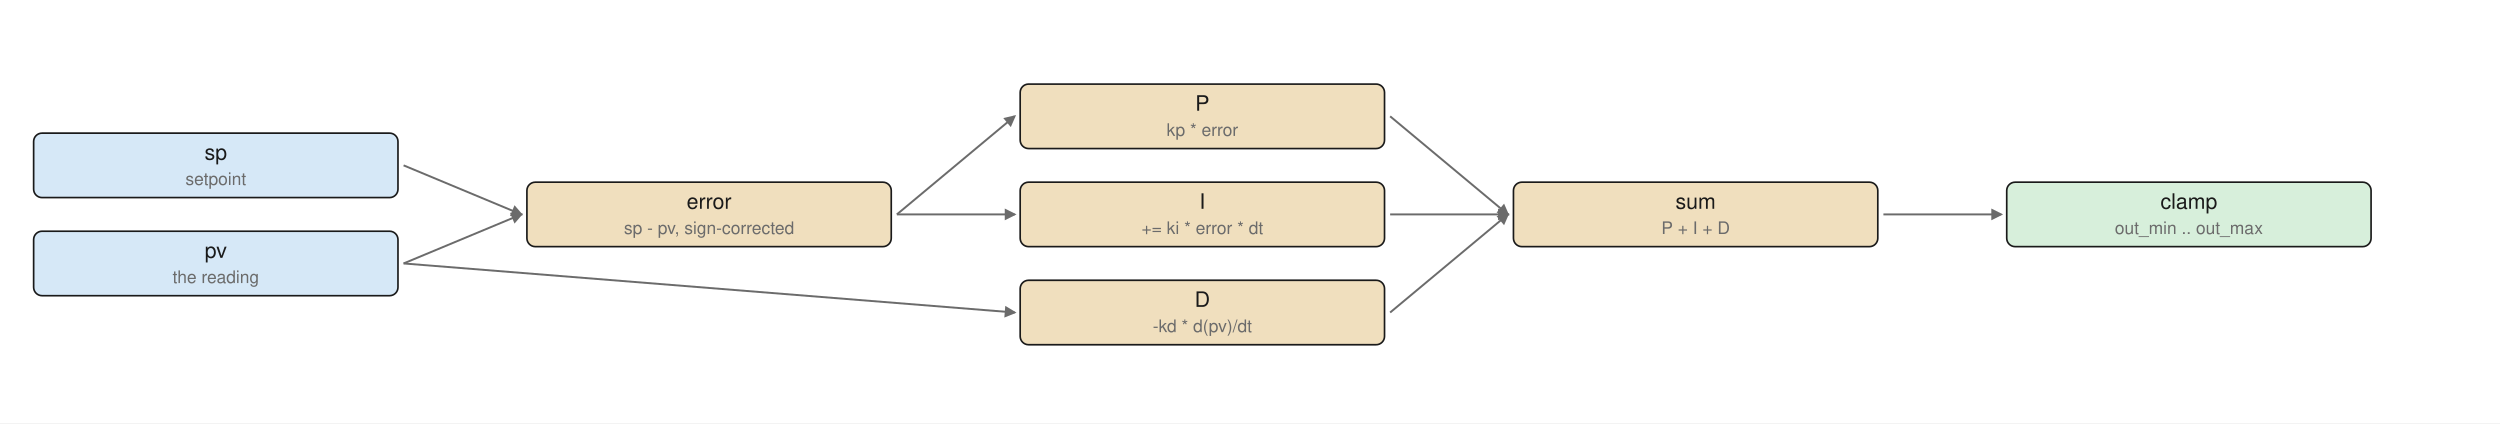
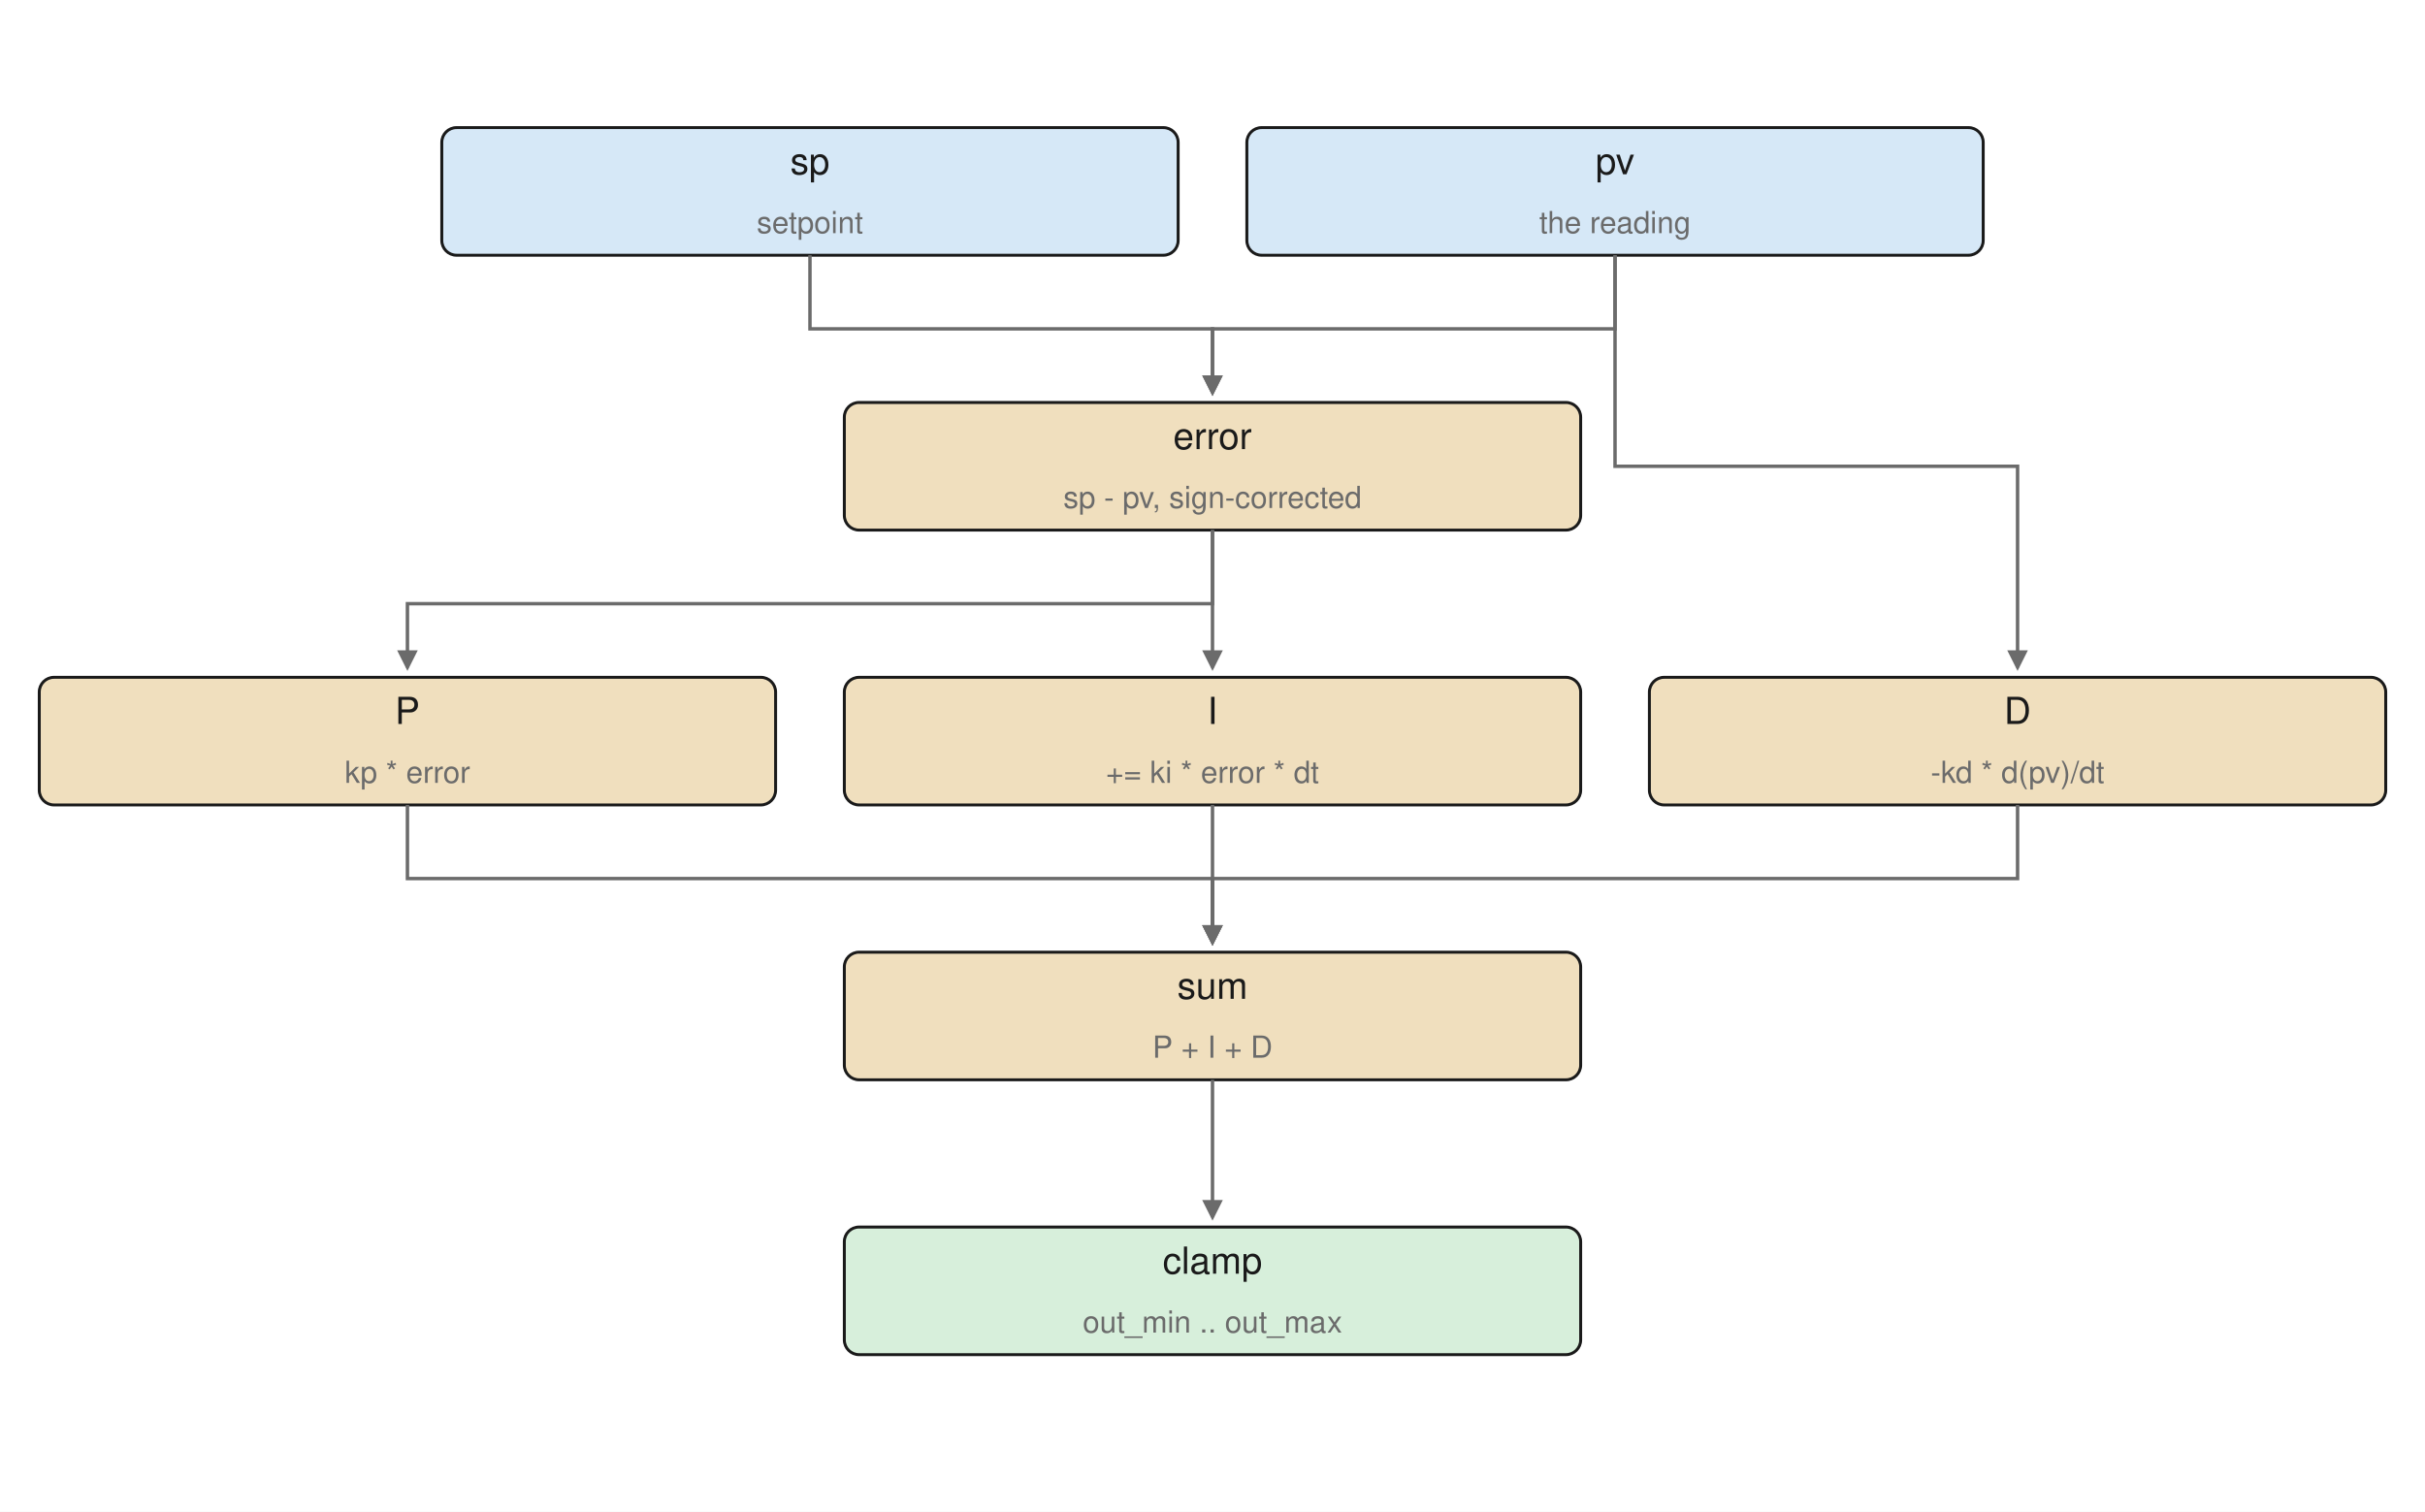
- <svg xmlns="http://www.w3.org/2000/svg" width="892" height="151" viewBox="0 0 892 151" style="max-width:100%;height:auto" content="&lt;mxfile host=&quot;app.diagrams.net&quot; type=&quot;device&quot;&gt;&lt;diagram id=&quot;block_Pid&quot; name=&quot;block_Pid&quot;&gt;&lt;mxGraphModel dx=&quot;892&quot; dy=&quot;151&quot; grid=&quot;0&quot; gridSize=&quot;10&quot; guides=&quot;1&quot; tooltips=&quot;1&quot; connect=&quot;1&quot; arrows=&quot;1&quot; fold=&quot;1&quot; page=&quot;1&quot; pageScale=&quot;1&quot; pageWidth=&quot;892&quot; pageHeight=&quot;151&quot; math=&quot;0&quot; shadow=&quot;0&quot;&gt;&lt;root&gt;&lt;mxCell id=&quot;0&quot;/&gt;&lt;mxCell id=&quot;1&quot; parent=&quot;0&quot;/&gt;&lt;mxCell id=&quot;n2&quot; value=&quot;sp&quot; style=&quot;rounded=1;fillColor=#d6e8f7;strokeColor=#1a1a1a;whiteSpace=wrap;html=1;fontSize=8&quot; vertex=&quot;1&quot; parent=&quot;1&quot;&gt;&lt;mxGeometry x=&quot;12&quot; y=&quot;47.5&quot; width=&quot;130&quot; height=&quot;23&quot; as=&quot;geometry&quot;/&gt;&lt;/mxCell&gt;&lt;mxCell id=&quot;n3&quot; value=&quot;pv&quot; style=&quot;rounded=1;fillColor=#d6e8f7;strokeColor=#1a1a1a;whiteSpace=wrap;html=1;fontSize=8&quot; vertex=&quot;1&quot; parent=&quot;1&quot;&gt;&lt;mxGeometry x=&quot;12&quot; y=&quot;82.5&quot; width=&quot;130&quot; height=&quot;23&quot; as=&quot;geometry&quot;/&gt;&lt;/mxCell&gt;&lt;mxCell id=&quot;n4&quot; value=&quot;error&quot; style=&quot;rounded=1;fillColor=#f0dfbe;strokeColor=#1a1a1a;whiteSpace=wrap;html=1;fontSize=8&quot; vertex=&quot;1&quot; parent=&quot;1&quot;&gt;&lt;mxGeometry x=&quot;188&quot; y=&quot;65.0&quot; width=&quot;130&quot; height=&quot;23&quot; as=&quot;geometry&quot;/&gt;&lt;/mxCell&gt;&lt;mxCell id=&quot;n5&quot; value=&quot;P&quot; style=&quot;rounded=1;fillColor=#f0dfbe;strokeColor=#1a1a1a;whiteSpace=wrap;html=1;fontSize=8&quot; vertex=&quot;1&quot; parent=&quot;1&quot;&gt;&lt;mxGeometry x=&quot;364&quot; y=&quot;30.0&quot; width=&quot;130&quot; height=&quot;23&quot; as=&quot;geometry&quot;/&gt;&lt;/mxCell&gt;&lt;mxCell id=&quot;n6&quot; value=&quot;I&quot; style=&quot;rounded=1;fillColor=#f0dfbe;strokeColor=#1a1a1a;whiteSpace=wrap;html=1;fontSize=8&quot; vertex=&quot;1&quot; parent=&quot;1&quot;&gt;&lt;mxGeometry x=&quot;364&quot; y=&quot;65.0&quot; width=&quot;130&quot; height=&quot;23&quot; as=&quot;geometry&quot;/&gt;&lt;/mxCell&gt;&lt;mxCell id=&quot;n7&quot; value=&quot;D&quot; style=&quot;rounded=1;fillColor=#f0dfbe;strokeColor=#1a1a1a;whiteSpace=wrap;html=1;fontSize=8&quot; vertex=&quot;1&quot; parent=&quot;1&quot;&gt;&lt;mxGeometry x=&quot;364&quot; y=&quot;100.0&quot; width=&quot;130&quot; height=&quot;23&quot; as=&quot;geometry&quot;/&gt;&lt;/mxCell&gt;&lt;mxCell id=&quot;n8&quot; value=&quot;sum&quot; style=&quot;rounded=1;fillColor=#f0dfbe;strokeColor=#1a1a1a;whiteSpace=wrap;html=1;fontSize=8&quot; vertex=&quot;1&quot; parent=&quot;1&quot;&gt;&lt;mxGeometry x=&quot;540&quot; y=&quot;65.0&quot; width=&quot;130&quot; height=&quot;23&quot; as=&quot;geometry&quot;/&gt;&lt;/mxCell&gt;&lt;mxCell id=&quot;n9&quot; value=&quot;clamp&quot; style=&quot;rounded=1;fillColor=#d7efdb;strokeColor=#1a1a1a;whiteSpace=wrap;html=1;fontSize=8&quot; vertex=&quot;1&quot; parent=&quot;1&quot;&gt;&lt;mxGeometry x=&quot;716&quot; y=&quot;65.0&quot; width=&quot;130&quot; height=&quot;23&quot; as=&quot;geometry&quot;/&gt;&lt;/mxCell&gt;&lt;mxCell id=&quot;e10&quot; value=&quot;&quot; style=&quot;edgeStyle=none;html=1;strokeColor=#6b6b6b;endArrow=block&quot; edge=&quot;1&quot; parent=&quot;1&quot;&gt;&lt;mxGeometry relative=&quot;1&quot; as=&quot;geometry&quot;&gt;&lt;mxPoint x=&quot;144&quot; y=&quot;59.0&quot; as=&quot;sourcePoint&quot;/&gt;&lt;mxPoint x=&quot;186&quot; y=&quot;76.5&quot; as=&quot;targetPoint&quot;/&gt;&lt;/mxGeometry&gt;&lt;/mxCell&gt;&lt;mxCell id=&quot;e11&quot; value=&quot;&quot; style=&quot;edgeStyle=none;html=1;strokeColor=#6b6b6b;endArrow=block&quot; edge=&quot;1&quot; parent=&quot;1&quot;&gt;&lt;mxGeometry relative=&quot;1&quot; as=&quot;geometry&quot;&gt;&lt;mxPoint x=&quot;144&quot; y=&quot;94.0&quot; as=&quot;sourcePoint&quot;/&gt;&lt;mxPoint x=&quot;186&quot; y=&quot;76.5&quot; as=&quot;targetPoint&quot;/&gt;&lt;/mxGeometry&gt;&lt;/mxCell&gt;&lt;mxCell id=&quot;e12&quot; value=&quot;&quot; style=&quot;edgeStyle=none;html=1;strokeColor=#6b6b6b;endArrow=block&quot; edge=&quot;1&quot; parent=&quot;1&quot;&gt;&lt;mxGeometry relative=&quot;1&quot; as=&quot;geometry&quot;&gt;&lt;mxPoint x=&quot;320&quot; y=&quot;76.5&quot; as=&quot;sourcePoint&quot;/&gt;&lt;mxPoint x=&quot;362&quot; y=&quot;41.5&quot; as=&quot;targetPoint&quot;/&gt;&lt;/mxGeometry&gt;&lt;/mxCell&gt;&lt;mxCell id=&quot;e13&quot; value=&quot;&quot; style=&quot;edgeStyle=none;html=1;strokeColor=#6b6b6b;endArrow=block&quot; edge=&quot;1&quot; parent=&quot;1&quot;&gt;&lt;mxGeometry relative=&quot;1&quot; as=&quot;geometry&quot;&gt;&lt;mxPoint x=&quot;320&quot; y=&quot;76.5&quot; as=&quot;sourcePoint&quot;/&gt;&lt;mxPoint x=&quot;362&quot; y=&quot;76.5&quot; as=&quot;targetPoint&quot;/&gt;&lt;/mxGeometry&gt;&lt;/mxCell&gt;&lt;mxCell id=&quot;e14&quot; value=&quot;&quot; style=&quot;edgeStyle=none;html=1;strokeColor=#6b6b6b;endArrow=block&quot; edge=&quot;1&quot; parent=&quot;1&quot;&gt;&lt;mxGeometry relative=&quot;1&quot; as=&quot;geometry&quot;&gt;&lt;mxPoint x=&quot;144&quot; y=&quot;94.0&quot; as=&quot;sourcePoint&quot;/&gt;&lt;mxPoint x=&quot;362&quot; y=&quot;111.5&quot; as=&quot;targetPoint&quot;/&gt;&lt;/mxGeometry&gt;&lt;/mxCell&gt;&lt;mxCell id=&quot;e15&quot; value=&quot;&quot; style=&quot;edgeStyle=none;html=1;strokeColor=#6b6b6b;endArrow=block&quot; edge=&quot;1&quot; parent=&quot;1&quot;&gt;&lt;mxGeometry relative=&quot;1&quot; as=&quot;geometry&quot;&gt;&lt;mxPoint x=&quot;496&quot; y=&quot;41.5&quot; as=&quot;sourcePoint&quot;/&gt;&lt;mxPoint x=&quot;538&quot; y=&quot;76.5&quot; as=&quot;targetPoint&quot;/&gt;&lt;/mxGeometry&gt;&lt;/mxCell&gt;&lt;mxCell id=&quot;e16&quot; value=&quot;&quot; style=&quot;edgeStyle=none;html=1;strokeColor=#6b6b6b;endArrow=block&quot; edge=&quot;1&quot; parent=&quot;1&quot;&gt;&lt;mxGeometry relative=&quot;1&quot; as=&quot;geometry&quot;&gt;&lt;mxPoint x=&quot;496&quot; y=&quot;76.5&quot; as=&quot;sourcePoint&quot;/&gt;&lt;mxPoint x=&quot;538&quot; y=&quot;76.5&quot; as=&quot;targetPoint&quot;/&gt;&lt;/mxGeometry&gt;&lt;/mxCell&gt;&lt;mxCell id=&quot;e17&quot; value=&quot;&quot; style=&quot;edgeStyle=none;html=1;strokeColor=#6b6b6b;endArrow=block&quot; edge=&quot;1&quot; parent=&quot;1&quot;&gt;&lt;mxGeometry relative=&quot;1&quot; as=&quot;geometry&quot;&gt;&lt;mxPoint x=&quot;496&quot; y=&quot;111.5&quot; as=&quot;sourcePoint&quot;/&gt;&lt;mxPoint x=&quot;538&quot; y=&quot;76.5&quot; as=&quot;targetPoint&quot;/&gt;&lt;/mxGeometry&gt;&lt;/mxCell&gt;&lt;mxCell id=&quot;e18&quot; value=&quot;&quot; style=&quot;edgeStyle=none;html=1;strokeColor=#6b6b6b;endArrow=block&quot; edge=&quot;1&quot; parent=&quot;1&quot;&gt;&lt;mxGeometry relative=&quot;1&quot; as=&quot;geometry&quot;&gt;&lt;mxPoint x=&quot;672&quot; y=&quot;76.5&quot; as=&quot;sourcePoint&quot;/&gt;&lt;mxPoint x=&quot;714&quot; y=&quot;76.5&quot; as=&quot;targetPoint&quot;/&gt;&lt;/mxGeometry&gt;&lt;/mxCell&gt;&lt;/root&gt;&lt;/mxGraphModel&gt;&lt;/diagram&gt;&lt;/mxfile&gt;">
+ <svg xmlns="http://www.w3.org/2000/svg" width="494" height="308" viewBox="0 0 494 308" style="max-width:100%;height:auto" content="&lt;mxfile host=&quot;app.diagrams.net&quot; type=&quot;device&quot;&gt;&lt;diagram id=&quot;block_Pid&quot; name=&quot;block_Pid&quot;&gt;&lt;mxGraphModel dx=&quot;494&quot; dy=&quot;308&quot; grid=&quot;0&quot; gridSize=&quot;10&quot; guides=&quot;1&quot; tooltips=&quot;1&quot; connect=&quot;1&quot; arrows=&quot;1&quot; fold=&quot;1&quot; page=&quot;1&quot; pageScale=&quot;1&quot; pageWidth=&quot;494&quot; pageHeight=&quot;308&quot; math=&quot;0&quot; shadow=&quot;0&quot;&gt;&lt;root&gt;&lt;mxCell id=&quot;0&quot;/&gt;&lt;mxCell id=&quot;1&quot; parent=&quot;0&quot;/&gt;&lt;mxCell id=&quot;n2&quot; value=&quot;sp&quot; style=&quot;rounded=1;fillColor=#d6e8f7;strokeColor=#1a1a1a;whiteSpace=wrap;html=1;fontSize=8&quot; vertex=&quot;1&quot; parent=&quot;1&quot;&gt;&lt;mxGeometry x=&quot;90.0&quot; y=&quot;26&quot; width=&quot;150&quot; height=&quot;26&quot; as=&quot;geometry&quot;/&gt;&lt;/mxCell&gt;&lt;mxCell id=&quot;n3&quot; value=&quot;pv&quot; style=&quot;rounded=1;fillColor=#d6e8f7;strokeColor=#1a1a1a;whiteSpace=wrap;html=1;fontSize=8&quot; vertex=&quot;1&quot; parent=&quot;1&quot;&gt;&lt;mxGeometry x=&quot;254.0&quot; y=&quot;26&quot; width=&quot;150&quot; height=&quot;26&quot; as=&quot;geometry&quot;/&gt;&lt;/mxCell&gt;&lt;mxCell id=&quot;n4&quot; value=&quot;error&quot; style=&quot;rounded=1;fillColor=#f0dfbe;strokeColor=#1a1a1a;whiteSpace=wrap;html=1;fontSize=8&quot; vertex=&quot;1&quot; parent=&quot;1&quot;&gt;&lt;mxGeometry x=&quot;172.0&quot; y=&quot;82&quot; width=&quot;150&quot; height=&quot;26&quot; as=&quot;geometry&quot;/&gt;&lt;/mxCell&gt;&lt;mxCell id=&quot;n5&quot; value=&quot;P&quot; style=&quot;rounded=1;fillColor=#f0dfbe;strokeColor=#1a1a1a;whiteSpace=wrap;html=1;fontSize=8&quot; vertex=&quot;1&quot; parent=&quot;1&quot;&gt;&lt;mxGeometry x=&quot;8.0&quot; y=&quot;138&quot; width=&quot;150&quot; height=&quot;26&quot; as=&quot;geometry&quot;/&gt;&lt;/mxCell&gt;&lt;mxCell id=&quot;n6&quot; value=&quot;I&quot; style=&quot;rounded=1;fillColor=#f0dfbe;strokeColor=#1a1a1a;whiteSpace=wrap;html=1;fontSize=8&quot; vertex=&quot;1&quot; parent=&quot;1&quot;&gt;&lt;mxGeometry x=&quot;172.0&quot; y=&quot;138&quot; width=&quot;150&quot; height=&quot;26&quot; as=&quot;geometry&quot;/&gt;&lt;/mxCell&gt;&lt;mxCell id=&quot;n7&quot; value=&quot;D&quot; style=&quot;rounded=1;fillColor=#f0dfbe;strokeColor=#1a1a1a;whiteSpace=wrap;html=1;fontSize=8&quot; vertex=&quot;1&quot; parent=&quot;1&quot;&gt;&lt;mxGeometry x=&quot;336.0&quot; y=&quot;138&quot; width=&quot;150&quot; height=&quot;26&quot; as=&quot;geometry&quot;/&gt;&lt;/mxCell&gt;&lt;mxCell id=&quot;n8&quot; value=&quot;sum&quot; style=&quot;rounded=1;fillColor=#f0dfbe;strokeColor=#1a1a1a;whiteSpace=wrap;html=1;fontSize=8&quot; vertex=&quot;1&quot; parent=&quot;1&quot;&gt;&lt;mxGeometry x=&quot;172.0&quot; y=&quot;194&quot; width=&quot;150&quot; height=&quot;26&quot; as=&quot;geometry&quot;/&gt;&lt;/mxCell&gt;&lt;mxCell id=&quot;n9&quot; value=&quot;clamp&quot; style=&quot;rounded=1;fillColor=#d7efdb;strokeColor=#1a1a1a;whiteSpace=wrap;html=1;fontSize=8&quot; vertex=&quot;1&quot; parent=&quot;1&quot;&gt;&lt;mxGeometry x=&quot;172.0&quot; y=&quot;250&quot; width=&quot;150&quot; height=&quot;26&quot; as=&quot;geometry&quot;/&gt;&lt;/mxCell&gt;&lt;mxCell id=&quot;e10&quot; value=&quot;&quot; style=&quot;edgeStyle=none;html=1;strokeColor=#6b6b6b;endArrow=block&quot; edge=&quot;1&quot; parent=&quot;1&quot;&gt;&lt;mxGeometry relative=&quot;1&quot; as=&quot;geometry&quot;&gt;&lt;mxPoint x=&quot;165.0&quot; y=&quot;52&quot; as=&quot;sourcePoint&quot;/&gt;&lt;mxPoint x=&quot;247.0&quot; y=&quot;80&quot; as=&quot;targetPoint&quot;/&gt;&lt;Array as=&quot;points&quot;&gt;&lt;mxPoint x=&quot;165.0&quot; y=&quot;67.0&quot;/&gt;&lt;mxPoint x=&quot;247.0&quot; y=&quot;67.0&quot;/&gt;&lt;/Array&gt;&lt;/mxGeometry&gt;&lt;/mxCell&gt;&lt;mxCell id=&quot;e11&quot; value=&quot;&quot; style=&quot;edgeStyle=none;html=1;strokeColor=#6b6b6b;endArrow=block&quot; edge=&quot;1&quot; parent=&quot;1&quot;&gt;&lt;mxGeometry relative=&quot;1&quot; as=&quot;geometry&quot;&gt;&lt;mxPoint x=&quot;329.0&quot; y=&quot;52&quot; as=&quot;sourcePoint&quot;/&gt;&lt;mxPoint x=&quot;247.0&quot; y=&quot;80&quot; as=&quot;targetPoint&quot;/&gt;&lt;Array as=&quot;points&quot;&gt;&lt;mxPoint x=&quot;329.0&quot; y=&quot;67.0&quot;/&gt;&lt;mxPoint x=&quot;247.0&quot; y=&quot;67.0&quot;/&gt;&lt;/Array&gt;&lt;/mxGeometry&gt;&lt;/mxCell&gt;&lt;mxCell id=&quot;e12&quot; value=&quot;&quot; style=&quot;edgeStyle=none;html=1;strokeColor=#6b6b6b;endArrow=block&quot; edge=&quot;1&quot; parent=&quot;1&quot;&gt;&lt;mxGeometry relative=&quot;1&quot; as=&quot;geometry&quot;&gt;&lt;mxPoint x=&quot;247.0&quot; y=&quot;108&quot; as=&quot;sourcePoint&quot;/&gt;&lt;mxPoint x=&quot;83.0&quot; y=&quot;136&quot; as=&quot;targetPoint&quot;/&gt;&lt;Array as=&quot;points&quot;&gt;&lt;mxPoint x=&quot;247.0&quot; y=&quot;123.0&quot;/&gt;&lt;mxPoint x=&quot;83.0&quot; y=&quot;123.0&quot;/&gt;&lt;/Array&gt;&lt;/mxGeometry&gt;&lt;/mxCell&gt;&lt;mxCell id=&quot;e13&quot; value=&quot;&quot; style=&quot;edgeStyle=none;html=1;strokeColor=#6b6b6b;endArrow=block&quot; edge=&quot;1&quot; parent=&quot;1&quot;&gt;&lt;mxGeometry relative=&quot;1&quot; as=&quot;geometry&quot;&gt;&lt;mxPoint x=&quot;247.0&quot; y=&quot;108&quot; as=&quot;sourcePoint&quot;/&gt;&lt;mxPoint x=&quot;247.0&quot; y=&quot;136&quot; as=&quot;targetPoint&quot;/&gt;&lt;/mxGeometry&gt;&lt;/mxCell&gt;&lt;mxCell id=&quot;e14&quot; value=&quot;&quot; style=&quot;edgeStyle=none;html=1;strokeColor=#6b6b6b;endArrow=block&quot; edge=&quot;1&quot; parent=&quot;1&quot;&gt;&lt;mxGeometry relative=&quot;1&quot; as=&quot;geometry&quot;&gt;&lt;mxPoint x=&quot;329.0&quot; y=&quot;52&quot; as=&quot;sourcePoint&quot;/&gt;&lt;mxPoint x=&quot;411.0&quot; y=&quot;136&quot; as=&quot;targetPoint&quot;/&gt;&lt;Array as=&quot;points&quot;&gt;&lt;mxPoint x=&quot;329.0&quot; y=&quot;95.0&quot;/&gt;&lt;mxPoint x=&quot;411.0&quot; y=&quot;95.0&quot;/&gt;&lt;/Array&gt;&lt;/mxGeometry&gt;&lt;/mxCell&gt;&lt;mxCell id=&quot;e15&quot; value=&quot;&quot; style=&quot;edgeStyle=none;html=1;strokeColor=#6b6b6b;endArrow=block&quot; edge=&quot;1&quot; parent=&quot;1&quot;&gt;&lt;mxGeometry relative=&quot;1&quot; as=&quot;geometry&quot;&gt;&lt;mxPoint x=&quot;83.0&quot; y=&quot;164&quot; as=&quot;sourcePoint&quot;/&gt;&lt;mxPoint x=&quot;247.0&quot; y=&quot;192&quot; as=&quot;targetPoint&quot;/&gt;&lt;Array as=&quot;points&quot;&gt;&lt;mxPoint x=&quot;83.0&quot; y=&quot;179.0&quot;/&gt;&lt;mxPoint x=&quot;247.0&quot; y=&quot;179.0&quot;/&gt;&lt;/Array&gt;&lt;/mxGeometry&gt;&lt;/mxCell&gt;&lt;mxCell id=&quot;e16&quot; value=&quot;&quot; style=&quot;edgeStyle=none;html=1;strokeColor=#6b6b6b;endArrow=block&quot; edge=&quot;1&quot; parent=&quot;1&quot;&gt;&lt;mxGeometry relative=&quot;1&quot; as=&quot;geometry&quot;&gt;&lt;mxPoint x=&quot;247.0&quot; y=&quot;164&quot; as=&quot;sourcePoint&quot;/&gt;&lt;mxPoint x=&quot;247.0&quot; y=&quot;192&quot; as=&quot;targetPoint&quot;/&gt;&lt;/mxGeometry&gt;&lt;/mxCell&gt;&lt;mxCell id=&quot;e17&quot; value=&quot;&quot; style=&quot;edgeStyle=none;html=1;strokeColor=#6b6b6b;endArrow=block&quot; edge=&quot;1&quot; parent=&quot;1&quot;&gt;&lt;mxGeometry relative=&quot;1&quot; as=&quot;geometry&quot;&gt;&lt;mxPoint x=&quot;411.0&quot; y=&quot;164&quot; as=&quot;sourcePoint&quot;/&gt;&lt;mxPoint x=&quot;247.0&quot; y=&quot;192&quot; as=&quot;targetPoint&quot;/&gt;&lt;Array as=&quot;points&quot;&gt;&lt;mxPoint x=&quot;411.0&quot; y=&quot;179.0&quot;/&gt;&lt;mxPoint x=&quot;247.0&quot; y=&quot;179.0&quot;/&gt;&lt;/Array&gt;&lt;/mxGeometry&gt;&lt;/mxCell&gt;&lt;mxCell id=&quot;e18&quot; value=&quot;&quot; style=&quot;edgeStyle=none;html=1;strokeColor=#6b6b6b;endArrow=block&quot; edge=&quot;1&quot; parent=&quot;1&quot;&gt;&lt;mxGeometry relative=&quot;1&quot; as=&quot;geometry&quot;&gt;&lt;mxPoint x=&quot;247.0&quot; y=&quot;220&quot; as=&quot;sourcePoint&quot;/&gt;&lt;mxPoint x=&quot;247.0&quot; y=&quot;248&quot; as=&quot;targetPoint&quot;/&gt;&lt;/mxGeometry&gt;&lt;/mxCell&gt;&lt;/root&gt;&lt;/mxGraphModel&gt;&lt;/diagram&gt;&lt;/mxfile&gt;">
  <defs>
    <marker id="a" markerWidth="6" markerHeight="6" refX="5" refY="3" orient="auto">
      <path d="M0,0 L6,3 L0,6 z" fill="#6b6b6b" />
    </marker>
  </defs>
-   <rect width="892" height="151" fill="#ffffff" />
-   <rect x="12" y="47.5" width="130" height="23" rx="3" fill="#d6e8f7" stroke="#1a1a1a" stroke-width="0.6" />
-   <text x="77.0" y="57.0" font-family="Helvetica,Arial,sans-serif" font-size="7.6" fill="#1a1a1a" text-anchor="middle">sp</text>
-   <text x="77.0" y="66.0" font-family="Helvetica,Arial,sans-serif" font-size="6.2" fill="#6b6b6b" text-anchor="middle">setpoint</text>
-   <rect x="12" y="82.5" width="130" height="23" rx="3" fill="#d6e8f7" stroke="#1a1a1a" stroke-width="0.6" />
-   <text x="77.0" y="92.0" font-family="Helvetica,Arial,sans-serif" font-size="7.6" fill="#1a1a1a" text-anchor="middle">pv</text>
-   <text x="77.0" y="101.0" font-family="Helvetica,Arial,sans-serif" font-size="6.2" fill="#6b6b6b" text-anchor="middle">the reading</text>
-   <rect x="188" y="65.0" width="130" height="23" rx="3" fill="#f0dfbe" stroke="#1a1a1a" stroke-width="0.6" />
-   <text x="253.0" y="74.5" font-family="Helvetica,Arial,sans-serif" font-size="7.6" fill="#1a1a1a" text-anchor="middle">error</text>
-   <text x="253.0" y="83.5" font-family="Helvetica,Arial,sans-serif" font-size="6.2" fill="#6b6b6b" text-anchor="middle">sp - pv, sign-corrected</text>
-   <rect x="364" y="30.0" width="130" height="23" rx="3" fill="#f0dfbe" stroke="#1a1a1a" stroke-width="0.6" />
-   <text x="429.0" y="39.5" font-family="Helvetica,Arial,sans-serif" font-size="7.6" fill="#1a1a1a" text-anchor="middle">P</text>
-   <text x="429.0" y="48.5" font-family="Helvetica,Arial,sans-serif" font-size="6.2" fill="#6b6b6b" text-anchor="middle">kp * error</text>
-   <rect x="364" y="65.0" width="130" height="23" rx="3" fill="#f0dfbe" stroke="#1a1a1a" stroke-width="0.6" />
-   <text x="429.0" y="74.5" font-family="Helvetica,Arial,sans-serif" font-size="7.6" fill="#1a1a1a" text-anchor="middle">I</text>
-   <text x="429.0" y="83.5" font-family="Helvetica,Arial,sans-serif" font-size="6.2" fill="#6b6b6b" text-anchor="middle">+= ki * error * dt</text>
-   <rect x="364" y="100.0" width="130" height="23" rx="3" fill="#f0dfbe" stroke="#1a1a1a" stroke-width="0.6" />
-   <text x="429.0" y="109.5" font-family="Helvetica,Arial,sans-serif" font-size="7.6" fill="#1a1a1a" text-anchor="middle">D</text>
-   <text x="429.0" y="118.5" font-family="Helvetica,Arial,sans-serif" font-size="6.2" fill="#6b6b6b" text-anchor="middle">-kd * d(pv)/dt</text>
-   <rect x="540" y="65.0" width="130" height="23" rx="3" fill="#f0dfbe" stroke="#1a1a1a" stroke-width="0.6" />
-   <text x="605.0" y="74.5" font-family="Helvetica,Arial,sans-serif" font-size="7.6" fill="#1a1a1a" text-anchor="middle">sum</text>
-   <text x="605.0" y="83.5" font-family="Helvetica,Arial,sans-serif" font-size="6.2" fill="#6b6b6b" text-anchor="middle">P + I + D</text>
-   <rect x="716" y="65.0" width="130" height="23" rx="3" fill="#d7efdb" stroke="#1a1a1a" stroke-width="0.6" />
-   <text x="781.0" y="74.5" font-family="Helvetica,Arial,sans-serif" font-size="7.6" fill="#1a1a1a" text-anchor="middle">clamp</text>
-   <text x="781.0" y="83.5" font-family="Helvetica,Arial,sans-serif" font-size="6.2" fill="#6b6b6b" text-anchor="middle">out_min .. out_max</text>
-   <polyline points="144,59.0 186,76.5" fill="none" stroke="#6b6b6b" stroke-width="0.7" marker-end="url(#a)" />
-   <polyline points="144,94.0 186,76.5" fill="none" stroke="#6b6b6b" stroke-width="0.7" marker-end="url(#a)" />
-   <polyline points="320,76.5 362,41.5" fill="none" stroke="#6b6b6b" stroke-width="0.7" marker-end="url(#a)" />
-   <polyline points="320,76.5 362,76.5" fill="none" stroke="#6b6b6b" stroke-width="0.7" marker-end="url(#a)" />
-   <polyline points="144,94.0 362,111.5" fill="none" stroke="#6b6b6b" stroke-width="0.7" marker-end="url(#a)" />
-   <polyline points="496,41.5 538,76.5" fill="none" stroke="#6b6b6b" stroke-width="0.7" marker-end="url(#a)" />
-   <polyline points="496,76.5 538,76.5" fill="none" stroke="#6b6b6b" stroke-width="0.7" marker-end="url(#a)" />
-   <polyline points="496,111.5 538,76.5" fill="none" stroke="#6b6b6b" stroke-width="0.7" marker-end="url(#a)" />
-   <polyline points="672,76.5 714,76.5" fill="none" stroke="#6b6b6b" stroke-width="0.7" marker-end="url(#a)" />
+   <rect width="494" height="308" fill="#ffffff" />
+   <rect x="90.0" y="26" width="150" height="26" rx="3" fill="#d6e8f7" stroke="#1a1a1a" stroke-width="0.6" />
+   <text x="165.0" y="35.5" font-family="Helvetica,Arial,sans-serif" font-size="7.6" fill="#1a1a1a" text-anchor="middle">sp</text>
+   <text x="165.0" y="47.5" font-family="Helvetica,Arial,sans-serif" font-size="6.2" fill="#6b6b6b" text-anchor="middle">setpoint</text>
+   <rect x="254.0" y="26" width="150" height="26" rx="3" fill="#d6e8f7" stroke="#1a1a1a" stroke-width="0.6" />
+   <text x="329.0" y="35.5" font-family="Helvetica,Arial,sans-serif" font-size="7.6" fill="#1a1a1a" text-anchor="middle">pv</text>
+   <text x="329.0" y="47.5" font-family="Helvetica,Arial,sans-serif" font-size="6.2" fill="#6b6b6b" text-anchor="middle">the reading</text>
+   <rect x="172.0" y="82" width="150" height="26" rx="3" fill="#f0dfbe" stroke="#1a1a1a" stroke-width="0.6" />
+   <text x="247.0" y="91.5" font-family="Helvetica,Arial,sans-serif" font-size="7.6" fill="#1a1a1a" text-anchor="middle">error</text>
+   <text x="247.0" y="103.5" font-family="Helvetica,Arial,sans-serif" font-size="6.2" fill="#6b6b6b" text-anchor="middle">sp - pv, sign-corrected</text>
+   <rect x="8.0" y="138" width="150" height="26" rx="3" fill="#f0dfbe" stroke="#1a1a1a" stroke-width="0.6" />
+   <text x="83.0" y="147.5" font-family="Helvetica,Arial,sans-serif" font-size="7.6" fill="#1a1a1a" text-anchor="middle">P</text>
+   <text x="83.0" y="159.5" font-family="Helvetica,Arial,sans-serif" font-size="6.2" fill="#6b6b6b" text-anchor="middle">kp * error</text>
+   <rect x="172.0" y="138" width="150" height="26" rx="3" fill="#f0dfbe" stroke="#1a1a1a" stroke-width="0.6" />
+   <text x="247.0" y="147.5" font-family="Helvetica,Arial,sans-serif" font-size="7.6" fill="#1a1a1a" text-anchor="middle">I</text>
+   <text x="247.0" y="159.5" font-family="Helvetica,Arial,sans-serif" font-size="6.2" fill="#6b6b6b" text-anchor="middle">+= ki * error * dt</text>
+   <rect x="336.0" y="138" width="150" height="26" rx="3" fill="#f0dfbe" stroke="#1a1a1a" stroke-width="0.6" />
+   <text x="411.0" y="147.5" font-family="Helvetica,Arial,sans-serif" font-size="7.6" fill="#1a1a1a" text-anchor="middle">D</text>
+   <text x="411.0" y="159.5" font-family="Helvetica,Arial,sans-serif" font-size="6.2" fill="#6b6b6b" text-anchor="middle">-kd * d(pv)/dt</text>
+   <rect x="172.0" y="194" width="150" height="26" rx="3" fill="#f0dfbe" stroke="#1a1a1a" stroke-width="0.6" />
+   <text x="247.0" y="203.5" font-family="Helvetica,Arial,sans-serif" font-size="7.6" fill="#1a1a1a" text-anchor="middle">sum</text>
+   <text x="247.0" y="215.5" font-family="Helvetica,Arial,sans-serif" font-size="6.2" fill="#6b6b6b" text-anchor="middle">P + I + D</text>
+   <rect x="172.0" y="250" width="150" height="26" rx="3" fill="#d7efdb" stroke="#1a1a1a" stroke-width="0.6" />
+   <text x="247.0" y="259.5" font-family="Helvetica,Arial,sans-serif" font-size="7.6" fill="#1a1a1a" text-anchor="middle">clamp</text>
+   <text x="247.0" y="271.5" font-family="Helvetica,Arial,sans-serif" font-size="6.2" fill="#6b6b6b" text-anchor="middle">out_min .. out_max</text>
+   <polyline points="165.0,52 165.0,67.0 247.0,67.0 247.0,80" fill="none" stroke="#6b6b6b" stroke-width="0.7" marker-end="url(#a)" />
+   <polyline points="329.0,52 329.0,67.0 247.0,67.0 247.0,80" fill="none" stroke="#6b6b6b" stroke-width="0.7" marker-end="url(#a)" />
+   <polyline points="247.0,108 247.0,123.0 83.0,123.0 83.0,136" fill="none" stroke="#6b6b6b" stroke-width="0.7" marker-end="url(#a)" />
+   <polyline points="247.0,108 247.0,136" fill="none" stroke="#6b6b6b" stroke-width="0.7" marker-end="url(#a)" />
+   <polyline points="329.0,52 329.0,95.0 411.0,95.0 411.0,136" fill="none" stroke="#6b6b6b" stroke-width="0.7" marker-end="url(#a)" />
+   <polyline points="83.0,164 83.0,179.0 247.0,179.0 247.0,192" fill="none" stroke="#6b6b6b" stroke-width="0.7" marker-end="url(#a)" />
+   <polyline points="247.0,164 247.0,192" fill="none" stroke="#6b6b6b" stroke-width="0.7" marker-end="url(#a)" />
+   <polyline points="411.0,164 411.0,179.0 247.0,179.0 247.0,192" fill="none" stroke="#6b6b6b" stroke-width="0.7" marker-end="url(#a)" />
+   <polyline points="247.0,220 247.0,248" fill="none" stroke="#6b6b6b" stroke-width="0.7" marker-end="url(#a)" />
</svg>
